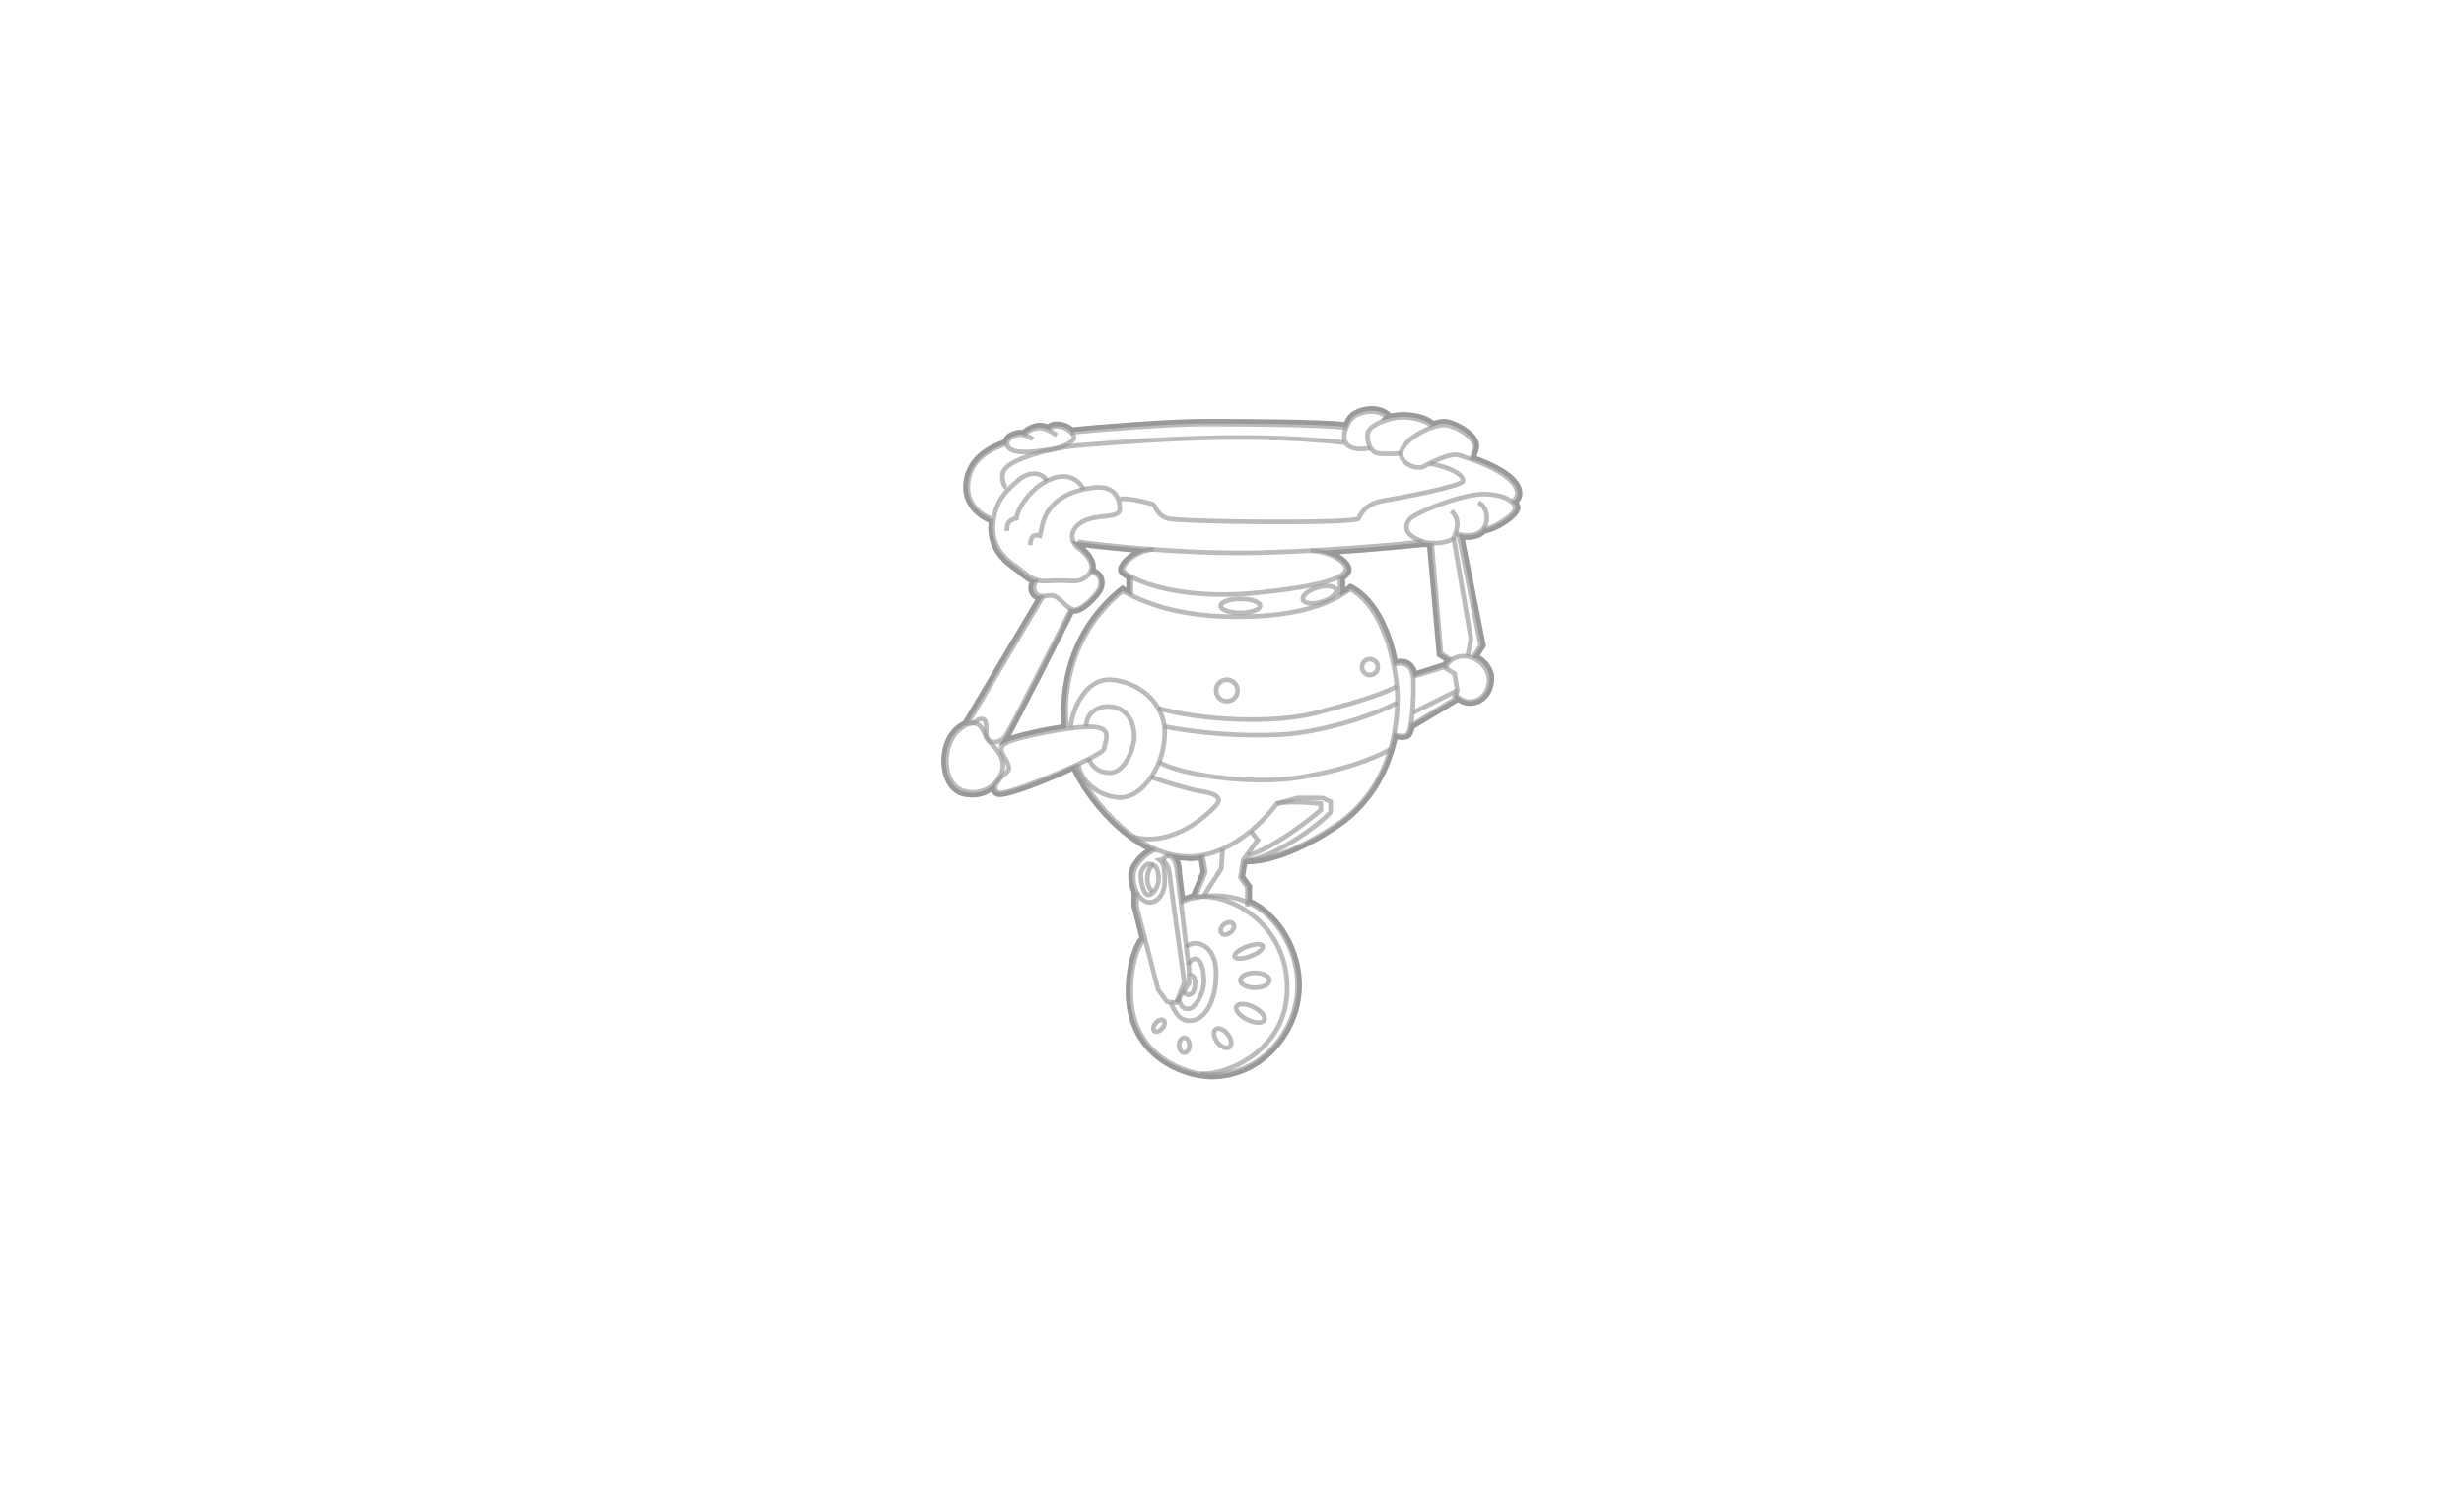
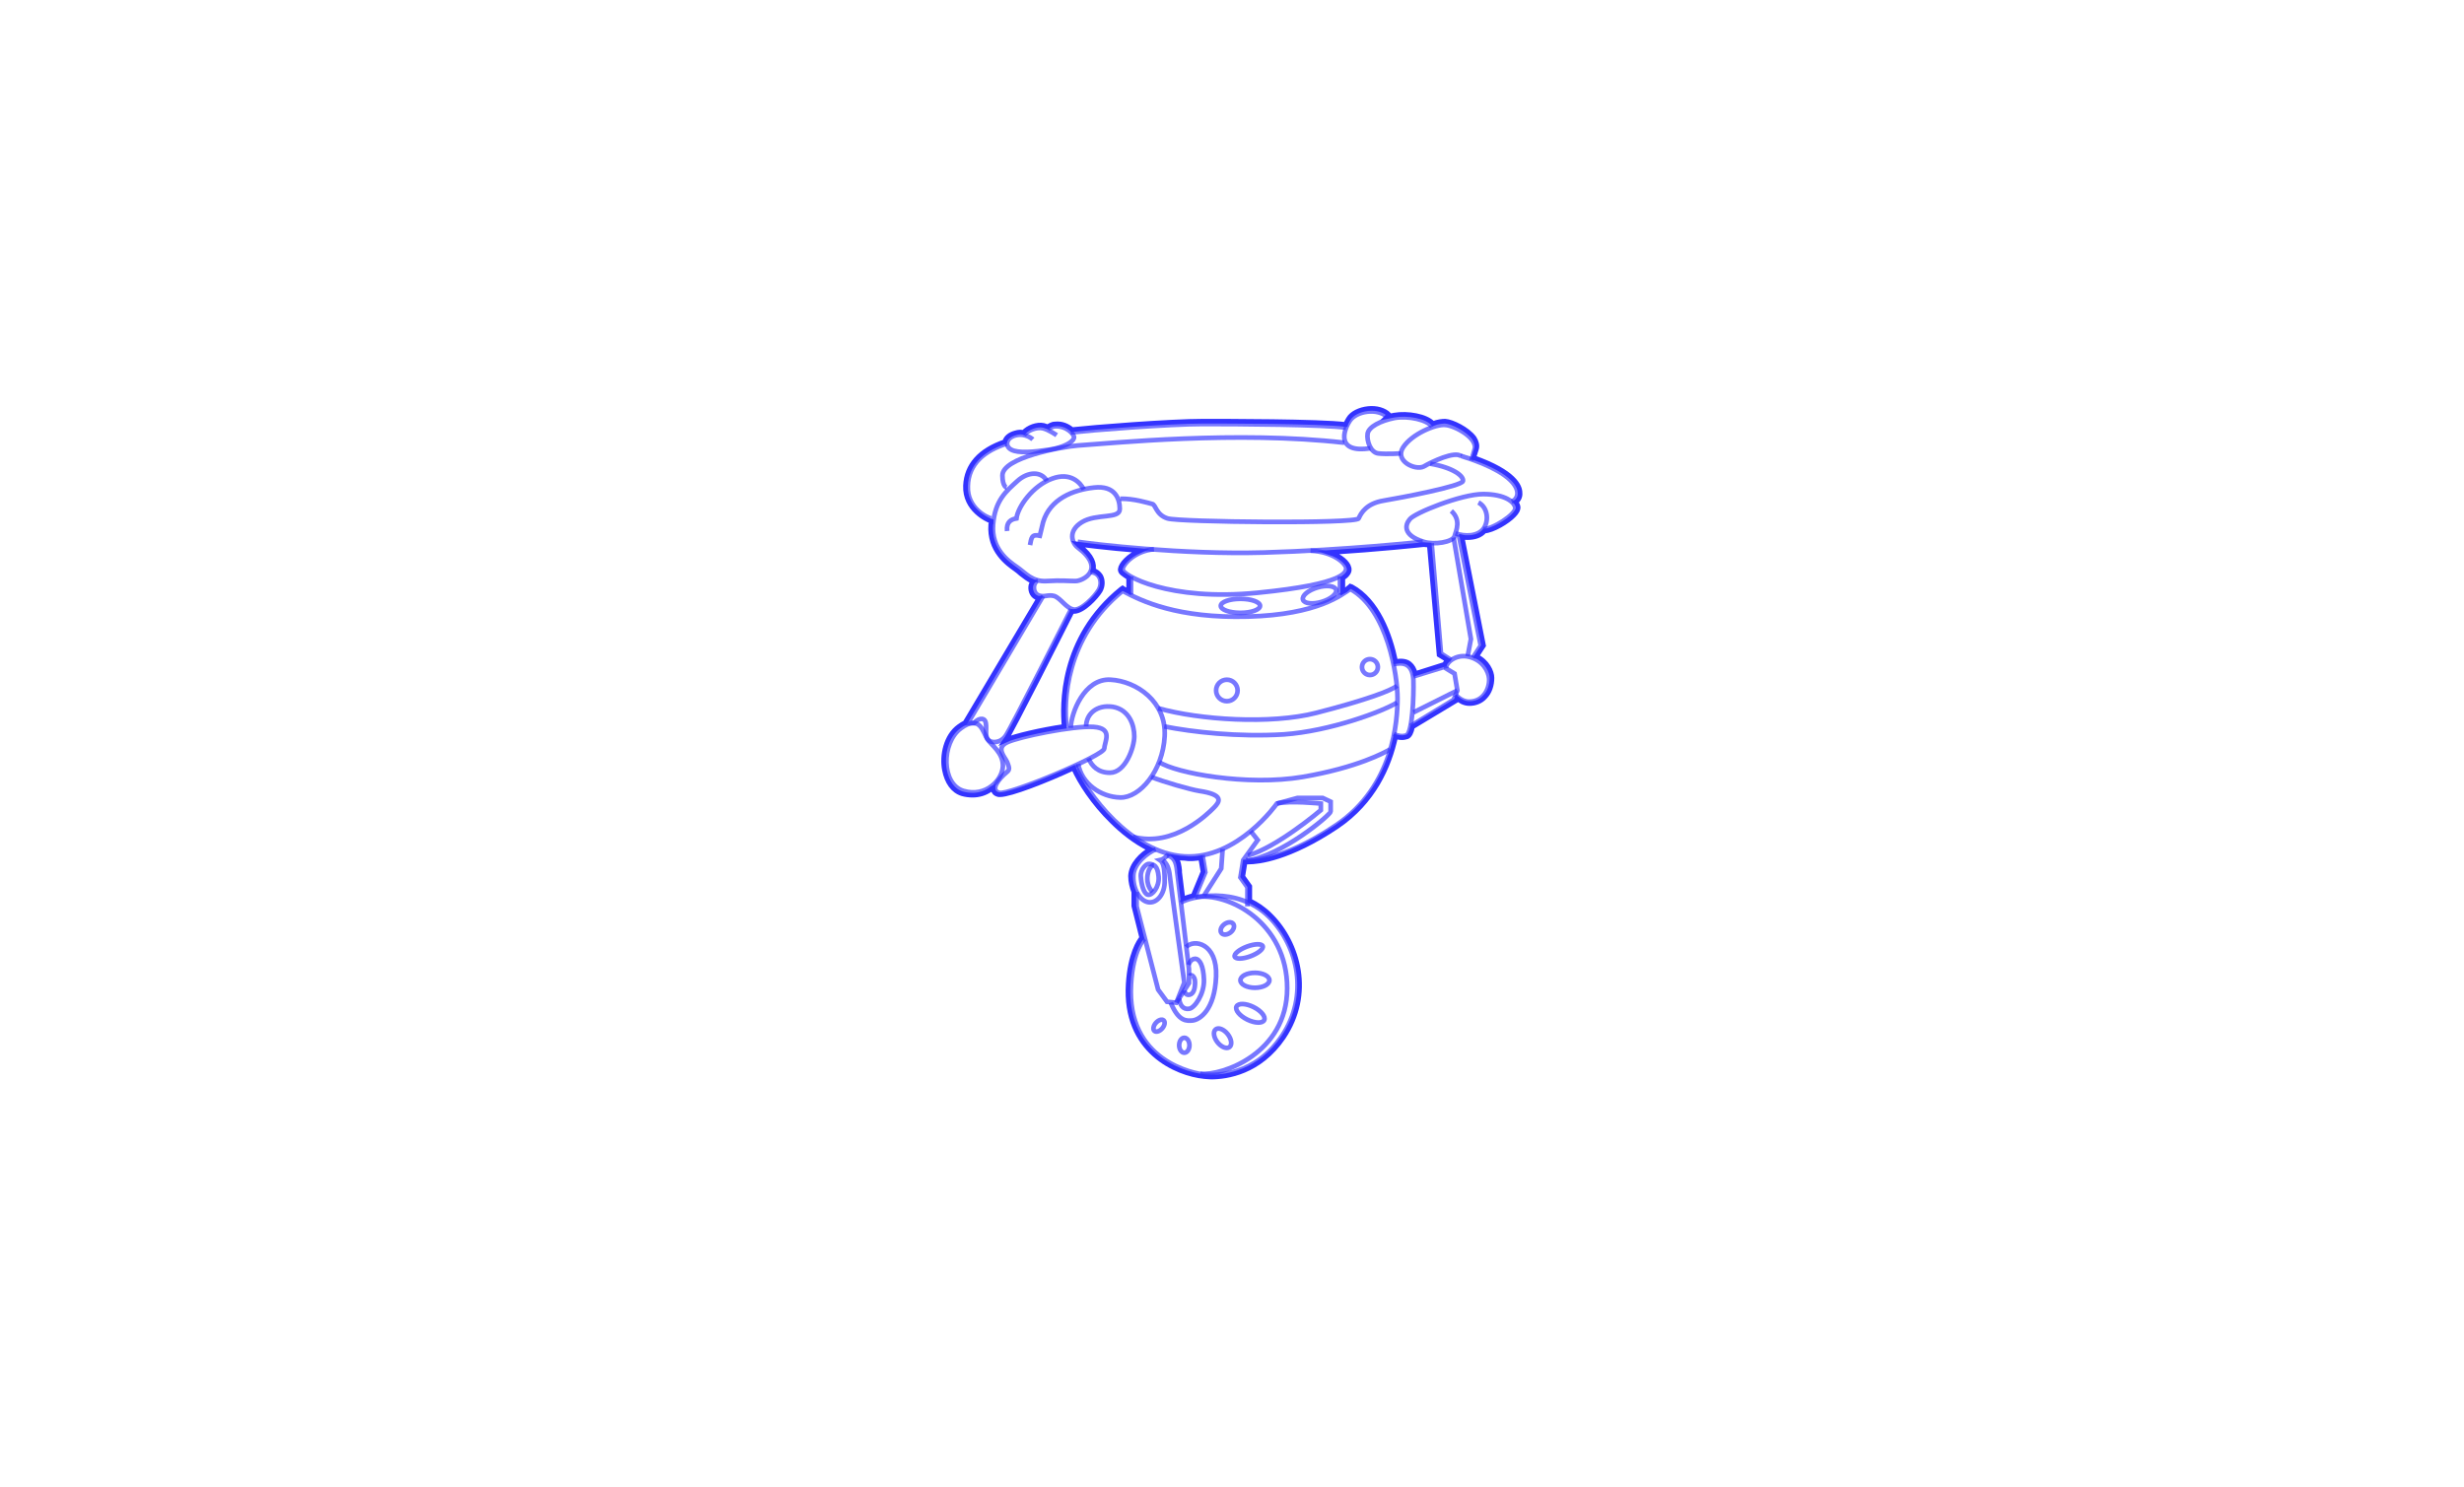
<svg id="bp-493" viewBox="0 0 527 318">
  <style type="text/css">
- 		.st0{fill:#fff6;stroke:#999;stroke-miterlimit:10;}
- 		.st1{fill:none;stroke:#999a;stroke-miterlimit:10;}
+ 		.st0{fill:#fff6;stroke:#33f;stroke-miterlimit:10;}
+ 		.st1{fill:none;stroke:#33fa;stroke-miterlimit:10;}
</style>
  <g>
    <path class="st0" d="M212,111.5c0,0.2,0,0.5-0.1,0.7c-0.4,5.6,3.6,8.4,5.3,9.6c0.4,0.3,0.8,0.6,1.1,0.9c0.8,0.6,1.6,1.3,2.6,1.7   c-0.2,0.2-0.3,0.5-0.4,0.8c-0.2,0.9,0.1,2.1,1.1,2.6c0.2,0.1,0.4,0.2,0.6,0.2l-15.8,26.6c-0.4,0.2-0.9,0.5-1.3,0.8   c-2.8,2-3.7,6.2-3.1,9.3c0.5,2.6,1.8,4.5,3.8,5.1c0.7,0.2,1.5,0.3,2.2,0.3c1.4,0,2.8-0.4,4-1.3c0.1-0.1,0.2-0.2,0.4-0.3   c0,0.1,0,0.3,0,0.4c0.1,0.4,0.3,0.9,1.2,1.1c0.1,0,0.2,0,0.3,0c2.2,0,9.9-3,15.7-5.7c1.3,3,4.2,7.5,8.2,11.4c2.1,2.1,4.9,4.4,8.2,6   c-1.8,1-4.1,3.2-4.2,5.7c0,1.2,0.3,2.4,0.7,3.4v3l1.7,6.8c-0.6,0.7-2.5,3.5-2.9,9.9c-0.9,14.4,10.3,19.2,16.3,19.8   c0.4,0,0.8,0.1,1.4,0.1c3.4,0,10.4-1,15.5-8.5c6.2-9.2,3.3-20.1-2.8-26.1c-1.4-1.4-2.9-2.4-4.4-3.1v-3.1l-1.5-2.1l0.5-3.1   c0.1,0,0.3,0,0.7,0c2.1,0,8.7-0.7,19-7.6c7.8-5.3,11.1-12.8,12.5-19.2c0.4,0.1,0.9,0.2,1.4,0.2c0.4,0,0.7-0.1,1.1-0.2   c0.5-0.2,0.9-1,1.1-2.1l9.3-5.6l0.2-0.5c0.6,0.5,1.5,1.1,2.7,1.1c1.3,0,2.5-0.5,3.3-1.4c1-1,1.5-2.5,1.5-4.1c0-1.3-1-3.5-3.3-4.6   l1.5-2.3l-4.6-23.2c0.4,0.1,0.8,0.1,1.2,0.1c1.4,0,2.8-0.4,3.6-1.4c1.8-0.1,5-2,6.3-3.4c0.6-0.6,0.9-1.2,0.9-1.6   c0-0.4-0.2-0.8-0.5-1.2c0.6-0.4,1-1.2,0.9-2c0-1.3-1.1-4.4-9.9-7.5l0.6-1.9c0.2-0.7,0-1.5-0.5-2.3c-1.4-1.9-4.7-3.5-6.2-3.6   c-0.6,0-1.6,0.1-2.6,0.5c-1.4-1.6-5.5-2.3-8.3-1.8c-0.5,0.1-1,0.2-1.5,0.3l0.4-0.4c-1-1-2.7-1.5-4.5-1.3c-1.8,0.2-3.5,1-4.2,2.2   c-0.2,0.4-0.5,0.8-0.6,1.2c-5.4-0.7-26.2-0.7-30.4-0.7c0,0,0,0,0,0c-7.3,0-23.6,1.3-28.1,1.8c-0.8-0.7-2.1-1.4-3.7-1.2   c-0.6,0-1.2,0.4-1.5,0.6c-0.3-0.1-0.6-0.2-0.9-0.3c-1.4-0.3-3.3,0.4-4.3,1.5c-0.5-0.1-1.1-0.1-1.7,0.1c-1.2,0.3-2.1,1-2.3,1.9   c-5.3,1.8-8.2,5-8.4,9.4C206.3,109,211.1,111.2,212,111.5z M305.7,116.6l2.1,23.5l1.8,1.1c-0.3,0.3-0.5,0.6-0.6,0.9l0,0l-6.3,2   c-0.2-0.9-0.6-1.6-1.2-2.1c-0.7-0.6-1.8-0.7-3-0.5c-1.2-5.8-3.9-13-9.4-16l-0.3-0.1l-0.2,0.2c-0.2,0.1-0.3,0.2-0.5,0.4   c-0.2,0.2-0.5,0.4-0.9,0.6v-2.9c0.4-0.3,0.8-0.6,1-0.9c0.5-0.6,0.4-1.2,0.3-1.4c-0.2-0.9-1.6-2.4-4.1-3.2   c10.8-0.7,19.1-1.6,20.1-1.7C304.8,116.5,305.2,116.6,305.7,116.6z M215.1,158.3c1.1-1.5,12.9-24.9,14.2-27.5c0.1,0,0.1,0,0.2,0   c0.1,0,0.2,0,0.2,0c2,0,4.8-3.1,5.6-4.4c0.6-1,0.6-2.3,0.1-3.2c-0.4-0.6-0.9-1-1.6-1.2c0.3-1.2,0-3-3-5.3c-0.1-0.1-0.2-0.2-0.3-0.3   c0.7,0.1,5.9,0.8,13.3,1.4c-2.5,1.1-4.1,2.9-4.2,4c0,0.3,0.1,0.6,0.5,0.9c0.2,0.2,0.7,0.5,1.3,0.9v2.9c-0.4-0.2-0.7-0.4-1-0.5   l-0.3-0.2l-0.3,0.2c-13.1,10.6-12.6,25.1-12.2,29.4C222.7,156.1,216.8,157.5,215.1,158.3z M256.8,183.5l0.5,3l-2.1,5.1   c-0.9,0.2-1.6,0.5-2.2,0.7c-0.4-2.9-0.6-5.2-0.7-5.7l0-0.4c-0.1-0.9-0.2-2-0.9-2.8c0.6,0.1,1.2,0.2,1.9,0.2   C254.4,183.8,255.6,183.7,256.8,183.5z M266.9,183.4L266.9,183.4C266.9,183.4,266.9,183.4,266.9,183.4L266.9,183.4z" />
  </g>
  <g>
    <path class="st1" d="M220.9,94c0,0-1.5-1.4-3.6-0.9c-2.1,0.5-2.5,2.3-1,3.1c1.5,0.8,4.8,0.5,8.1,0c3.3-0.5,5.1-1.7,5.3-2.5   c0.2-0.8-1.7-2.7-4.1-2.5c-0.8,0.1-1.5,0.6-1.5,0.6" />
    <path class="st1" d="M219,93.1c0.7-1,2.7-1.8,4-1.5c1.3,0.3,3,1.5,3,1.5" />
    <path class="st1" d="M215.3,94.9c-4.7,1.5-8.2,4.3-8.3,9.1c-0.2,4.8,4.3,6.8,5,6.9" />
    <path class="st1" d="M215.3,104.3c0,0-0.9-0.2-0.9-2.6c0-3.8,12.5-6.1,16.1-6.4c7.5-0.5,34.1-3.2,57-0.6" />
    <path class="st1" d="M305.9,99.2c4.8,0.8,7.2,2.6,7,3.7c-0.2,1.1-13.4,3.6-17,4.2c-3.6,0.6-4.8,2.6-5.3,3.8   c-0.5,1.2-38.4,0.8-40.9,0s-2.5-3-3.3-3.1c-0.8-0.2-4-1.2-6.8-1.1" />
    <path class="st1" d="M230.5,115.9c3.4,0.5,22.3,2.8,39.8,2.3s34-2.3,34-2.3" />
    <path class="st1" d="M311.3,114.1c2,0.7,4.7,0.7,6-1c1.2-1.7,0.9-4.6-1.1-5.6" />
    <path class="st1" d="M317.2,113.2c2,0.1,7-3.2,6.9-4.5c-0.1-1.3-2.2-3-6.9-3c-4.7,0-14.8,4.1-15.7,5.4c-1,1.2-1.5,3.4,3,4.8   c2.2,0.7,6.2,0.1,6.6-1.2s1.4-3.5-0.7-5.4" />
    <path class="st1" d="M323.3,107.3c2.1-0.7,3.2-5.5-10.9-9.8" />
    <path class="st1" d="M312.5,97.6c-1.3-1.2-6.3,1.2-8,2.2c-1.8,0.9-6.3-1.2-4.4-4.1s7-5,9-4.8c2,0.1,7,2.8,6.3,5.2s-0.7,2.4-0.7,2.4   " />
    <path class="st1" d="M306.3,91.3c-1-1.5-5-2.4-8-1.9c-3,0.6-5.6,1.9-5.8,3.4s0.6,4,2.3,4.2c1.8,0.2,4.8,0,4.8,0" />
    <path class="st1" d="M296.7,89.2c-2.1-2-6.6-1.3-8,0.8s-3,7,4.4,5.9" />
    <path class="st1" d="M231.8,104.7c-0.7-1.4-2.8-3.8-6.8-2.3c-4.1,1.5-7.3,6-7.6,8.5c-1.2,0.2-2.2,0.8-2,2.7" />
    <path class="st1" d="M223.9,102.9c-1.1-2.1-4-2.1-6.3,0s-4.8,4.1-5.2,9.3s3.2,7.8,5.1,9.1c1.9,1.3,3.2,3.2,6.4,3s4.5,0,6.1,0   c1.7,0,6.6-2.6,0.5-7.2c-1.2-0.9-2.2-3.5,0.9-5.4c3.1-1.9,8.1-0.6,8.1-2.8s-1-5.1-5.5-4.6c-4.5,0.5-9.4,2.4-10.9,7.4l-0.7,2.9   c-1.8-0.4-1.8,0.5-2.1,2" />
    <path class="st1" d="M233.2,122.4c2.1,0,2.7,2.2,1.8,3.8c-0.9,1.5-3.7,4.4-5.3,4.2c-1.6-0.2-2.8-2.4-4.2-2.9   c-1.4-0.4-2.2,0.4-3.5-0.2c-1.3-0.7-1-2.9,0-3" />
    <path class="st1" d="M223.1,127.5L207,154.7h1.3c0,0,1.1-1.3,2.1-0.8c1,0.6,0.1,3.2,0.8,4.2s2.8,0.9,3.9-0.7   c1.1-1.5,14-27.1,14-27.1" />
    <path class="st1" d="M211.2,158.1c-1-1.4-1.5-5.4-5.7-2.3c-4.2,3.1-4.2,12,0.6,13.4c4.7,1.4,8.3-2.3,8.4-5.3   C214.6,161,212,159.4,211.2,158.1z" />
    <path class="st1" d="M215.3,165.2c-1.7,1.4-3.6,3.8-1.6,4.4c2,0.6,22.5-8,22.5-9.5c0-1.4,2-4.3-2.3-4.6s-16,2.1-18.5,3.3   s-0.5,3.1,0,4.2C215.8,164.1,216.1,164.6,215.3,165.2z" />
    <path class="st1" d="M232.3,155.4c0-2.6,2.2-4.7,5.7-4.2c3.5,0.6,4.6,3.9,4.6,6.3s-1.9,7.8-5.2,7.8c-2.5,0-3.9-1.4-4.6-3.1" />
    <path class="st1" d="M229,155.7c0.1-3.2,2.9-10.6,8.5-10.3c5.6,0.3,12,4.7,11.6,12.1s-5.3,13.2-9.5,13.1c-4.2-0.1-8.3-3-9-7.2" />
    <path class="st1" d="M266.4,184c0,0,7,0.9,19.4-7.5s13.1-22.5,13.1-27.2c0-4.7-2.1-18.9-10.1-23.3c-1.7,1.1-6.8,5.5-21.9,5.9   c-15.1,0.4-22.7-3.3-26.8-5.5c-12.3,10-12.6,23.8-12,29" />
    <path class="st1" d="M229.9,163.7c2.4,5.8,11.9,18.8,23.4,19.5c11.4,0.7,19.8-11.3,19.8-11.3l4.4-1.2h5.4l1.7,0.8c0,0,0,1.4,0,2.1   c0,0.7-10.5,9.5-17.9,10.5" />
    <path class="st1" d="M273.1,171.9c2.7-0.7,9.4,0,9.4,0v1.4c0,0-9.4,8-15.6,9.7" />
    <polyline class="st1" points="267.5,177.8 269,179.7 265.9,184 265.3,187.7 266.8,189.8 266.8,193.9  " />
    <polyline class="st1" points="261.5,181.6 261.2,185.8 257.5,191.6  " />
    <path class="st1" d="M247.2,181.7c-1.6,0.6-4.8,3-4.8,5.7c-0.1,2.8,1.4,5.3,3.2,5.6c1.8,0.3,3.6-1.7,3.5-4.7c0-3-0.4-3.9-1-4.3   c1-0.2,1.8-1.3,1.8-1.3" />
    <path class="st1" d="M249.6,183c2,0.4,2,2.3,2.2,3.7c0.2,1.4,2.5,20.6,2.5,20.6v3l-2.7,4.2l-2-0.2l-1.9-2.6l-4.6-17.8v-3.1" />
    <path class="st1" d="M248.7,184c0.8,0.7,1.3,1.5,1.5,3.4s3.1,22.8,3.1,22.8l-1.7,4.3" />
    <path class="st1" d="M245.8,184.8c-0.6-0.1-1.9,1.1-1.8,2.7s0.6,3.7,1.5,3.9c0.9,0.2,2.5-1.6,2.3-3.9S246.8,184.9,245.8,184.8z" />
    <path class="st1" d="M246.8,185.1c-1.2,0-2.3,3.7-0.3,5.7" />
    <polyline class="st1" points="257.2,182.9 257.8,186.6 255.6,191.9  " />
    <path class="st1" d="M252.5,193.1c2-1.3,12.1-3.7,18.9,3c6.4,6.4,8.5,17,2.8,25.5s-14,8.5-16.4,8.3c-2.4-0.2-16.9-2.9-15.9-19.3   c0.4-7.5,2.9-9.8,2.9-9.8" />
    <path class="st1" d="M253.7,202.6c1.6-1.8,6.7-0.9,6.4,6.3s-3.5,9.2-5,9.4c-1.3,0.1-3,0.3-4.7-3.8" />
    <path class="st1" d="M255.6,191.9c7.2-1.1,19.7,5.5,19.7,19.5c0,14-14,18.8-18.6,18.3" />
    <ellipse transform="matrix(0.7879 -0.6158 0.6158 0.7879 -66.6192 203.7796)" class="st1" cx="262.5" cy="198.6" rx="1.6" ry="1.1" />
    <ellipse transform="matrix(0.9363 -0.3511 0.3511 0.9363 -54.4585 106.7654)" class="st1" cx="267.1" cy="203.5" rx="3.2" ry="1.1" />
    <ellipse class="st1" cx="268.4" cy="209.7" rx="3.1" ry="1.6" />
    <ellipse transform="matrix(0.4412 -0.8974 0.8974 0.4412 -45.1064 361.0742)" class="st1" cx="267.4" cy="216.8" rx="1.5" ry="3.3" />
    <ellipse transform="matrix(0.7879 -0.6158 0.6158 0.7879 -81.3163 208.1306)" class="st1" cx="261.5" cy="222.1" rx="1.4" ry="2.4" />
    <circle class="st1" cx="262.4" cy="147.7" r="2.3" />
    <circle class="st1" cx="293" cy="142.7" r="1.7" />
    <path class="st1" d="M247.7,151.5c8.8,2.5,24.1,3.5,33.8,1c10.9-2.8,16.1-4.8,17.3-5.8" />
    <path class="st1" d="M249,155.4c6.1,1.2,15.7,2.3,25.6,1.7c9.9-0.7,21.1-4.9,24.2-6.8" />
    <path class="st1" d="M247.9,163c3.5,2.4,18.9,5.2,30.7,3.2c11.8-2,17.7-5.3,18.7-5.9" />
    <path class="st1" d="M246.2,166.2c2.8,1.1,8.4,2.7,10.3,3c5.4,0.8,4.4,2.3,3.1,3.6c-1.1,1.1-8.5,8.6-17.3,6.2" />
    <path class="st1" d="M246.8,117.5c-3.9,0.3-6.6,3.1-6.7,4.3s9.8,6.9,28.9,5c19.1-1.9,19-4.5,18.9-5.4c-0.2-0.9-2.7-3.4-7.6-3.6" />
    <line class="st1" x1="241.9" y1="123.3" x2="241.9" y2="127.2" />
    <line class="st1" x1="286.6" y1="123.3" x2="286.6" y2="127.2" />
    <ellipse transform="matrix(0.9586 -0.2849 0.2849 0.9586 -24.5352 85.682)" class="st1" cx="282.2" cy="127.2" rx="3.7" ry="1.6" />
    <ellipse class="st1" cx="265.3" cy="129.6" rx="4.2" ry="1.5" />
    <path class="st1" d="M298,142.1c2.1-0.5,4.1-0.2,4.3,3.3c0.1,3.5-0.2,11.4-1.5,11.9c-1.3,0.5-2.7-0.3-2.7-0.3" />
    <polyline class="st1" points="302.3,144.7 308.8,142.7 311.1,144.1 311.7,147.7 310.9,149.7 301.7,155.3  " />
    <line class="st1" x1="302.3" y1="152.4" x2="311.7" y2="147.7" />
    <path class="st1" d="M309.3,143c-0.2-1.1,2-3.2,4.9-2.5s4.2,3.1,4.3,4.7c0.1,2.1-1.2,4.9-4.3,4.9c-1.7,0-2.9-1.5-2.9-1.5" />
    <polyline class="st1" points="310.4,141.2 308.2,139.8 306.2,116.2  " />
    <polyline class="st1" points="315,140.7 316.7,138.1 312,114.4  " />
    <polyline class="st1" points="313.9,140.4 314.6,136.7 310.9,115  " />
    <path class="st1" d="M229,92.5c4.5-0.5,21-1.8,28.3-1.8c7.3,0,26.3,0.1,30.6,0.8" />
    <ellipse class="st1" cx="253.3" cy="223.6" rx="1.1" ry="1.6" />
    <ellipse transform="matrix(0.6581 -0.7529 0.7529 0.6581 -80.4331 261.6625)" class="st1" cx="247.9" cy="219.4" rx="1.5" ry="0.9" />
    <path class="st1" d="M252.2,213.6c0.1,1.3,0.8,2.4,2.1,2.2c1.2-0.1,3.3-3.2,3.2-6.2s-0.9-4.5-1.9-4.5c-1,0-1.4,1.3-1.4,1.3" />
    <path class="st1" d="M253.3,211.9c0,0,0.2,1.1,1.1,0.9s1.2-1.3,1.2-2.7s-1-1.7-1.1-1.4" />
  </g>
</svg>
